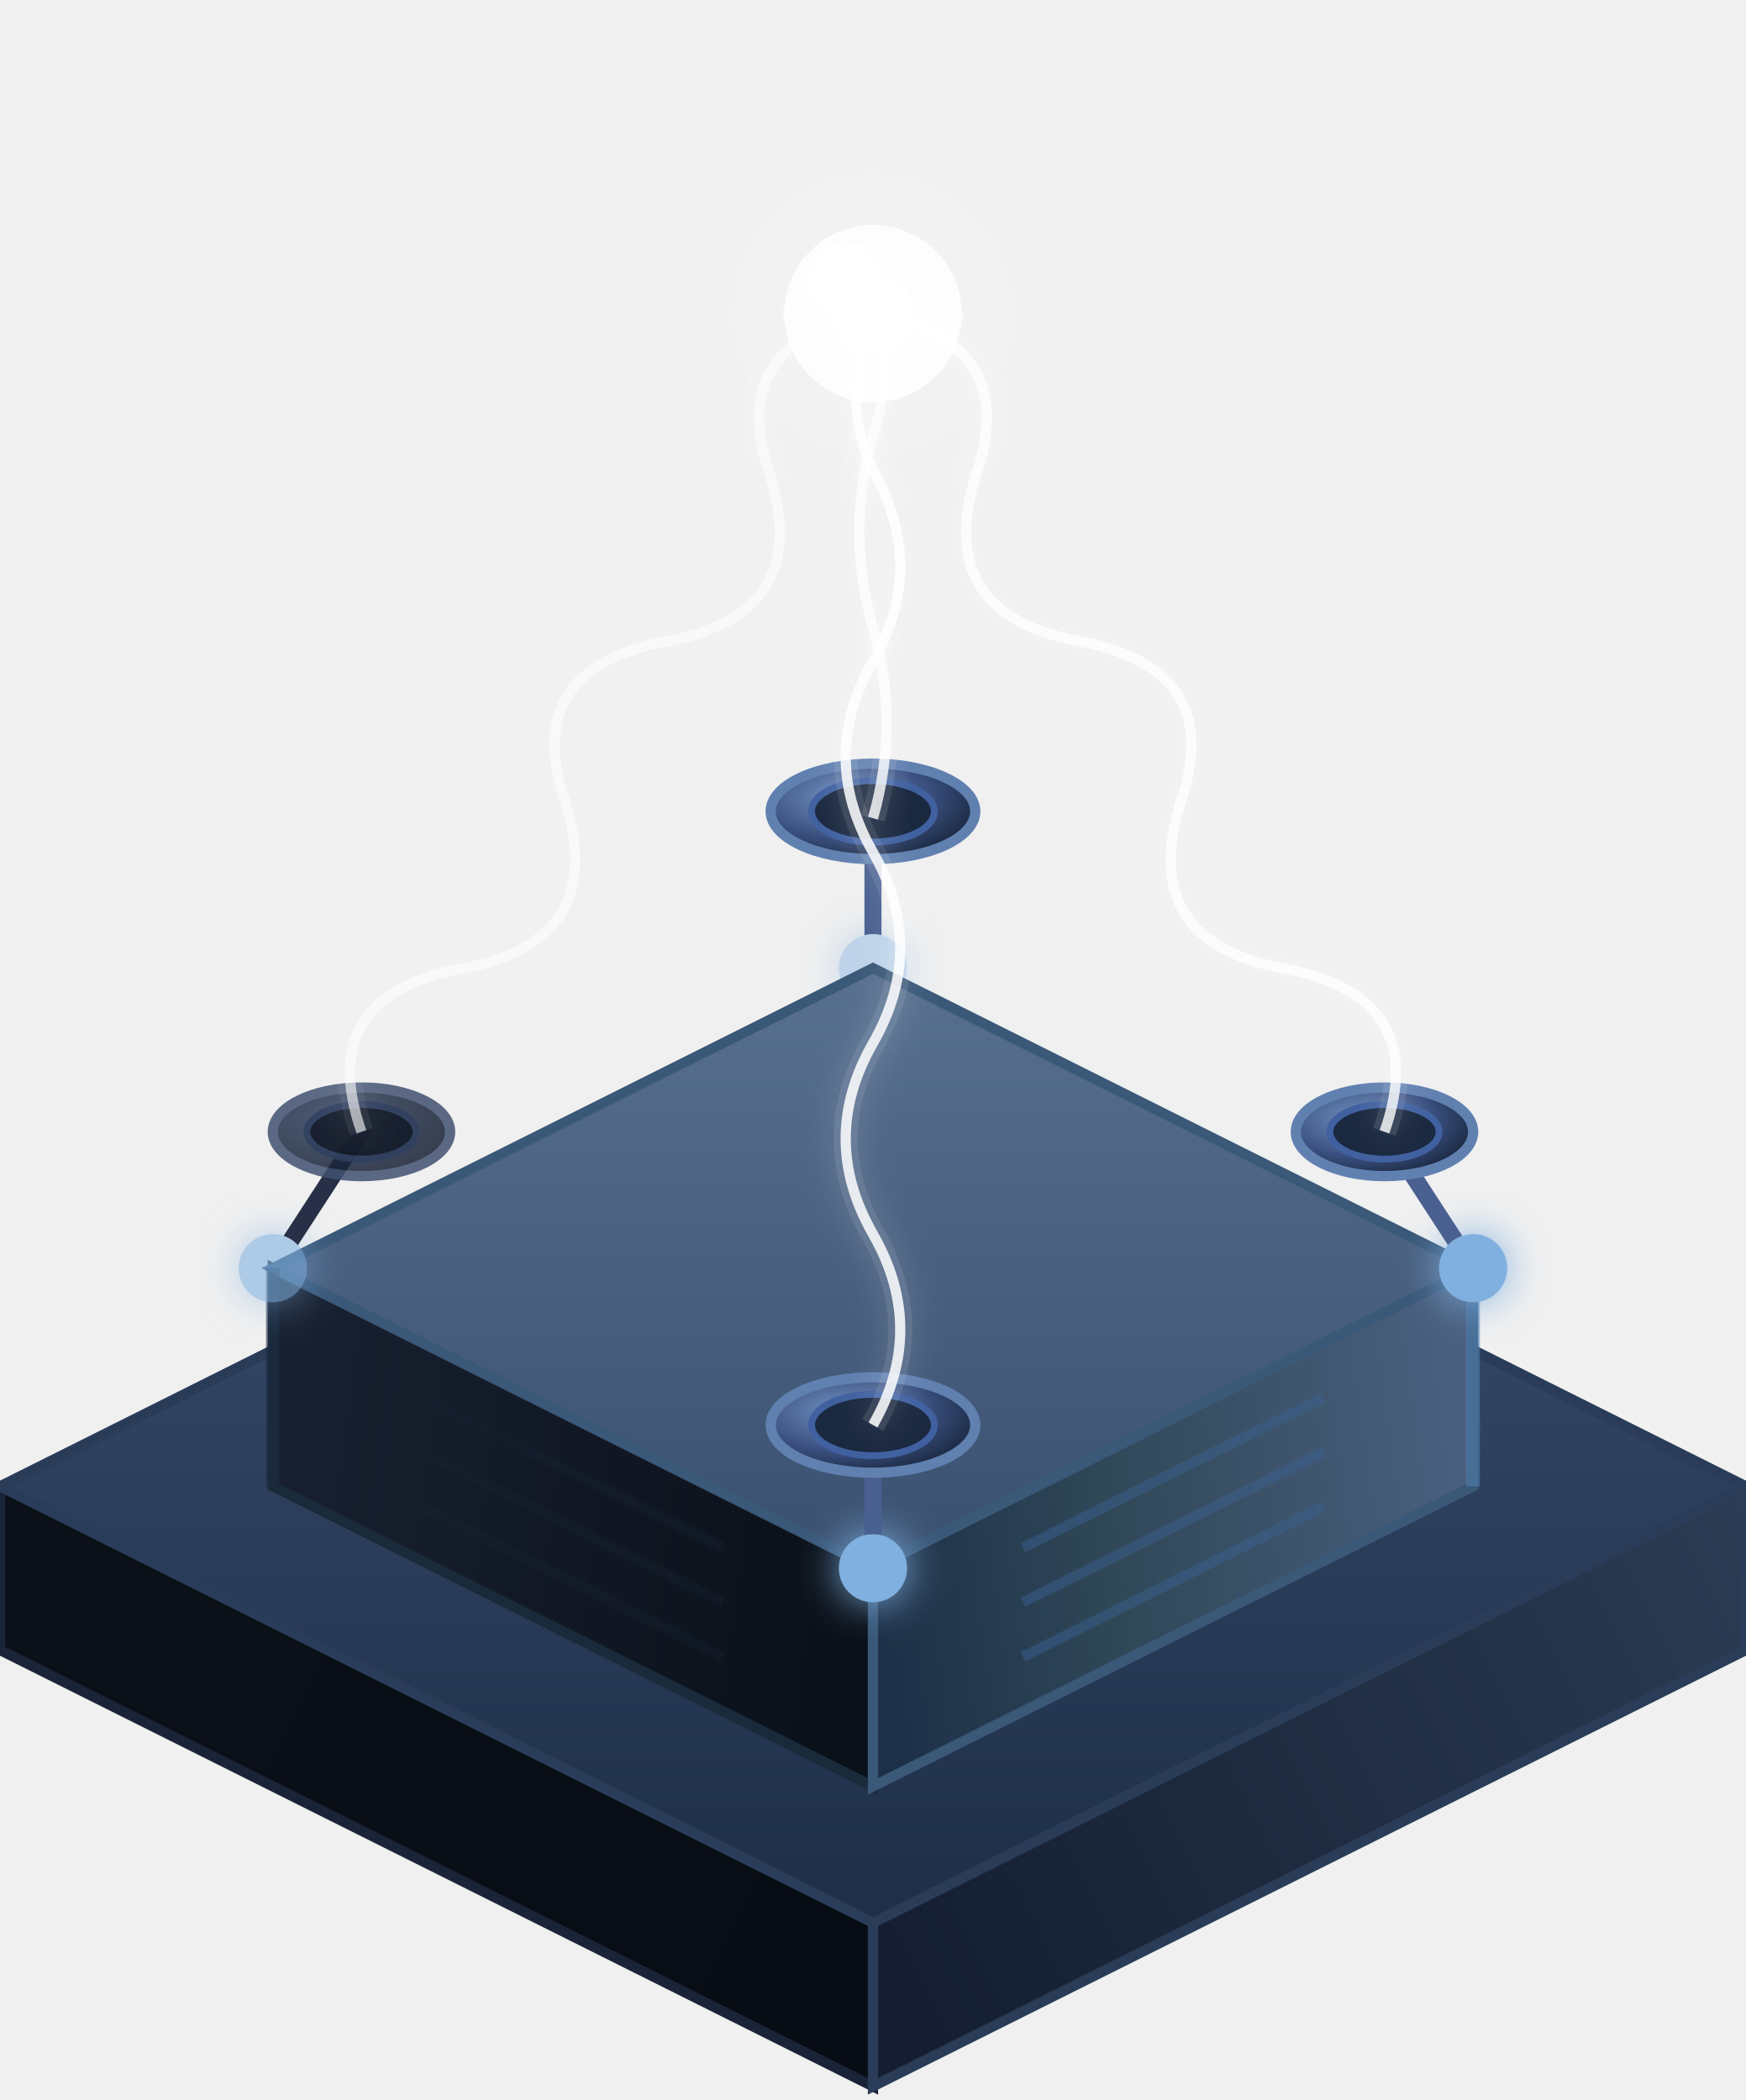
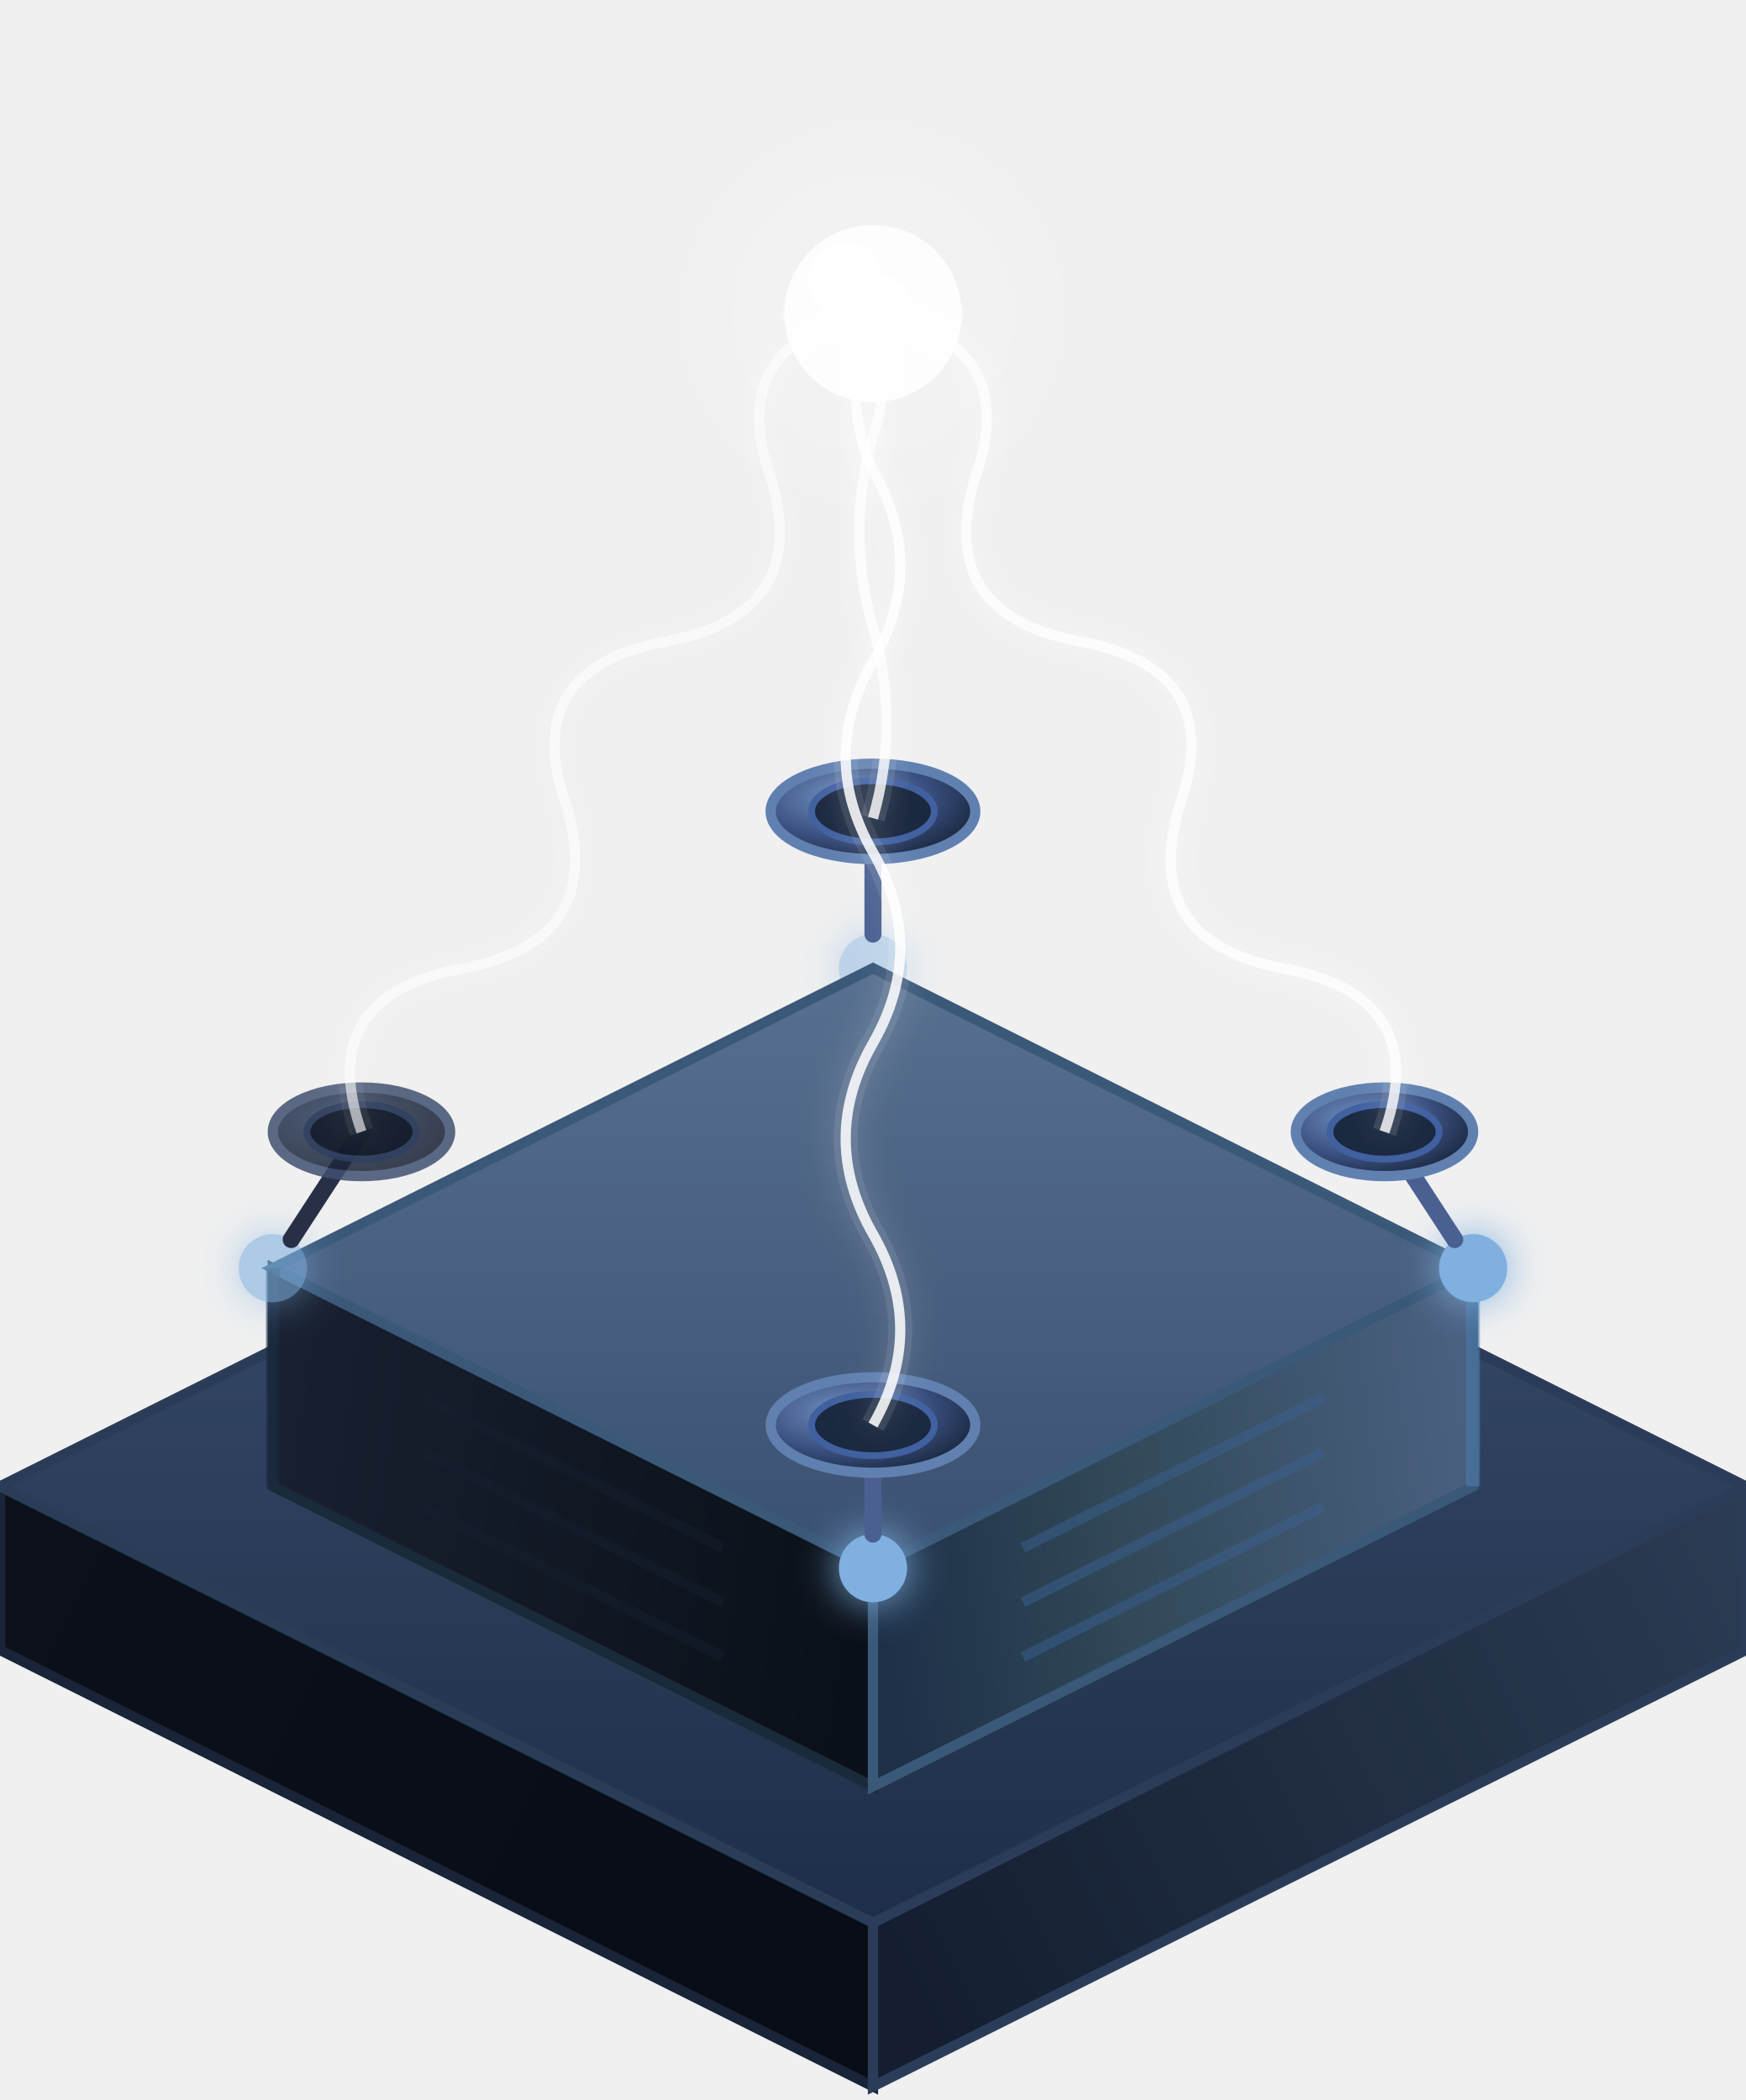
<svg xmlns="http://www.w3.org/2000/svg" viewBox="-128 -178 256 308" width="256" height="308">
  <defs>
    <linearGradient id="fR" gradientUnits="userSpaceOnUse" x1="128" y1="40" x2="0" y2="104">
      <stop offset="0%" stop-color="#2c3c54" />
      <stop offset="100%" stop-color="#141e30" />
    </linearGradient>
    <linearGradient id="fL" gradientUnits="userSpaceOnUse" x1="-128" y1="40" x2="0" y2="104">
      <stop offset="0%" stop-color="#0c1018" />
      <stop offset="100%" stop-color="#080c14" />
    </linearGradient>
    <linearGradient id="fT" gradientUnits="userSpaceOnUse" x1="0" y1="-24" x2="0" y2="104">
      <stop offset="0%" stop-color="#3c5070" />
      <stop offset="100%" stop-color="#1e2e48" />
    </linearGradient>
    <linearGradient id="bR" gradientUnits="userSpaceOnUse" x1="88" y1="4" x2="0" y2="16">
      <stop offset="0%" stop-color="#4a6080" />
      <stop offset="60%" stop-color="#304858" />
      <stop offset="100%" stop-color="#1e3048" />
    </linearGradient>
    <linearGradient id="bL" gradientUnits="userSpaceOnUse" x1="-88" y1="4" x2="0" y2="16">
      <stop offset="0%" stop-color="#182030" />
      <stop offset="100%" stop-color="#0a1018" />
    </linearGradient>
    <linearGradient id="bT" gradientUnits="userSpaceOnUse" x1="0" y1="-72" x2="0" y2="16">
      <stop offset="0%" stop-color="#587090" />
      <stop offset="100%" stop-color="#3a5070" />
    </linearGradient>
    <radialGradient id="dishFaceR" cx="35%" cy="35%" r="70%">
      <stop offset="0%" stop-color="#7090c0" />
      <stop offset="60%" stop-color="#3a5080" />
      <stop offset="100%" stop-color="#1a2840" />
    </radialGradient>
    <radialGradient id="dishFaceL" cx="35%" cy="35%" r="70%">
      <stop offset="0%" stop-color="#304060" />
      <stop offset="100%" stop-color="#141e30" />
    </radialGradient>
    <filter id="beamglow" x="-80%" y="-80%" width="260%" height="260%">
      <feGaussianBlur stdDeviation="2.5" result="b" />
      <feMerge>
        <feMergeNode in="b" />
        <feMergeNode in="SourceGraphic" />
      </feMerge>
    </filter>
    <filter id="glow" x="-60%" y="-60%" width="220%" height="220%">
      <feGaussianBlur stdDeviation="3" result="b" />
      <feMerge>
        <feMergeNode in="b" />
        <feMergeNode in="SourceGraphic" />
      </feMerge>
    </filter>
    <filter id="sphereglow" x="-100%" y="-100%" width="300%" height="300%">
      <feGaussianBlur stdDeviation="7" result="b" />
      <feMerge>
        <feMergeNode in="b" />
        <feMergeNode in="SourceGraphic" />
      </feMerge>
    </filter>
    <mask id="mNpp" maskUnits="userSpaceOnUse" x="-128" y="-178" width="256" height="308">
      <rect x="-128" y="-178" width="256" height="308" fill="white" />
      <circle cx="0" cy="-36" r="5" fill="black" />
    </mask>
    <mask id="mEpp" maskUnits="userSpaceOnUse" x="-128" y="-178" width="256" height="308">
      <rect x="-128" y="-178" width="256" height="308" fill="white" />
      <circle cx="88" cy="8" r="5" fill="black" />
    </mask>
    <mask id="mWpp" maskUnits="userSpaceOnUse" x="-128" y="-178" width="256" height="308">
      <rect x="-128" y="-178" width="256" height="308" fill="white" />
      <circle cx="-88" cy="8" r="5" fill="black" />
    </mask>
    <mask id="mSpp" maskUnits="userSpaceOnUse" x="-128" y="-178" width="256" height="308">
      <rect x="-128" y="-178" width="256" height="308" fill="white" />
      <circle cx="0" cy="52" r="5" fill="black" />
    </mask>
  </defs>
  <polygon points="-128,64 0,128 0,104 -128,40" fill="url(#fL)" stroke="#1a2438" stroke-width="1.5" />
  <polygon points="128,64 0,128 0,104 128,40" fill="url(#fR)" stroke="#2a3c58" stroke-width="1.5" />
  <polygon points="0,-24 128,40 0,104 -128,40" fill="url(#fT)" stroke="#2a3c58" stroke-width="1.5" />
  <g transform="translate(0, 36)">
    <polygon points="-88,4 0,48 0,16 -88,-28" fill="url(#bL)" stroke="#1a2a3a" stroke-width="1.5" />
    <polygon points="88,4 0,48 0,16 88,-28" fill="url(#bR)" stroke="#3a5878" stroke-width="1.5" />
    <circle cx="0" cy="-72" r="5" fill="#80b0e0" filter="url(#glow)" opacity="0.45" />
    <polygon points="0,-72 88,-28 0,16 -88,-28" fill="url(#bT)" stroke="#3a5878" stroke-width="1.5" />
    <line x1="88" y1="4" x2="88" y2="-28" stroke="#5080b0" stroke-width="2" opacity="0.55" />
    <line x1="66" y1="7" x2="22" y2="29" stroke="#3a6090" stroke-width="1.5" opacity="0.5" />
    <line x1="66" y1="-1" x2="22" y2="21" stroke="#3a6090" stroke-width="1.5" opacity="0.5" />
    <line x1="66" y1="-9" x2="22" y2="13" stroke="#3a6090" stroke-width="1.5" opacity="0.5" />
    <line x1="-88" y1="4" x2="-88" y2="-28" stroke="#1a2840" stroke-width="2" opacity="0.55" />
    <line x1="-66" y1="7" x2="-22" y2="29" stroke="#142030" stroke-width="1.5" opacity="0.4" />
    <line x1="-66" y1="-1" x2="-22" y2="21" stroke="#142030" stroke-width="1.5" opacity="0.4" />
    <line x1="-66" y1="-9" x2="-22" y2="13" stroke="#142030" stroke-width="1.5" opacity="0.4" />
    <circle cx="88" cy="-28" r="5" fill="#80b0e0" filter="url(#glow)" />
    <circle cx="-88" cy="-28" r="5" fill="#80b0e0" filter="url(#glow)" opacity="0.6" />
    <circle cx="0" cy="16" r="5" fill="#80b0e0" filter="url(#glow)" />
  </g>
-   <line x1="0" y1="-36" x2="0" y2="-59" stroke="#4a6090" stroke-width="2.5" stroke-linecap="round" mask="url(#mNpp)" />
+   <line x1="0" y1="-41" x2="0" y2="-59" stroke="#4a6090" stroke-width="2.5" stroke-linecap="round" />
  <ellipse cx="0" cy="-59" rx="15" ry="7" fill="url(#dishFaceR)" stroke="#6080b0" stroke-width="1.5" />
  <ellipse cx="0" cy="-59" rx="9" ry="4.5" fill="#1a2840" stroke="#4060a0" stroke-width="1" />
-   <line x1="88" y1="8" x2="75" y2="-12" stroke="#4a6090" stroke-width="2.5" stroke-linecap="round" mask="url(#mEpp)" />
+   <line x1="85.3" y1="3.8" x2="75" y2="-12" stroke="#4a6090" stroke-width="2.5" stroke-linecap="round" />
  <ellipse cx="75" cy="-12" rx="13" ry="6.5" fill="url(#dishFaceR)" stroke="#6080b0" stroke-width="1.5" />
  <ellipse cx="75" cy="-12" rx="8" ry="4" fill="#1a2840" stroke="#4060a0" stroke-width="1" />
-   <line x1="-88" y1="8" x2="-75" y2="-12" stroke="#283048" stroke-width="2.5" stroke-linecap="round" mask="url(#mWpp)" />
+   <line x1="-85.3" y1="3.8" x2="-75" y2="-12" stroke="#283048" stroke-width="2.5" stroke-linecap="round" />
  <ellipse cx="-75" cy="-12" rx="13" ry="6.5" fill="url(#dishFaceL)" stroke="#405070" stroke-width="1.5" opacity="0.85" />
  <ellipse cx="-75" cy="-12" rx="8" ry="4" fill="#101826" stroke="#304060" stroke-width="1" opacity="0.85" />
-   <line x1="0" y1="52" x2="0" y2="31" stroke="#4a6090" stroke-width="2.5" stroke-linecap="round" mask="url(#mSpp)" />
+   <line x1="0" y1="47" x2="0" y2="31" stroke="#4a6090" stroke-width="2.5" stroke-linecap="round" />
  <ellipse cx="0" cy="31" rx="15" ry="7" fill="url(#dishFaceR)" stroke="#6080b0" stroke-width="1.5" />
  <ellipse cx="0" cy="31" rx="9" ry="4.5" fill="#1a2840" stroke="#4060a0" stroke-width="1" />
  <path d="M 0,-58 Q 4,-72 0,-86 Q -4,-100 0,-114 Q 3,-123 0,-132" stroke="white" stroke-width="3.5" fill="none" opacity="0.15" filter="url(#beamglow)" />
  <path d="M 0,-58 Q 4,-72 0,-86 Q -4,-100 0,-114 Q 3,-123 0,-132" stroke="white" stroke-width="1.5" fill="none" opacity="0.80" />
  <path d="M 75,-12 Q 82,-32 60,-36 Q 39,-40 45,-60 Q 52,-80 30,-84 Q 9,-88 15,-108 Q 22,-128 0,-132" stroke="white" stroke-width="3.5" fill="none" opacity="0.15" filter="url(#beamglow)" />
  <path d="M 75,-12 Q 82,-32 60,-36 Q 39,-40 45,-60 Q 52,-80 30,-84 Q 9,-88 15,-108 Q 22,-128 0,-132" stroke="white" stroke-width="1.5" fill="none" opacity="0.80" />
  <path d="M -75,-12 Q -82,-32 -60,-36 Q -39,-40 -45,-60 Q -52,-80 -30,-84 Q -9,-88 -15,-108 Q -22,-128 0,-132" stroke="white" stroke-width="3.5" fill="none" opacity="0.10" filter="url(#beamglow)" />
  <path d="M -75,-12 Q -82,-32 -60,-36 Q -39,-40 -45,-60 Q -52,-80 -30,-84 Q -9,-88 -15,-108 Q -22,-128 0,-132" stroke="white" stroke-width="1.5" fill="none" opacity="0.60" />
  <path d="M 0,31 Q 8,17 0,3 Q -8,-11 0,-25 Q 8,-39 0,-53            Q -8,-67 0,-81 Q 8,-95 0,-109 Q -5,-120 0,-132" stroke="white" stroke-width="3.5" fill="none" opacity="0.15" filter="url(#beamglow)" />
  <path d="M 0,31 Q 8,17 0,3 Q -8,-11 0,-25 Q 8,-39 0,-53            Q -8,-67 0,-81 Q 8,-95 0,-109 Q -5,-120 0,-132" stroke="white" stroke-width="1.5" fill="none" opacity="0.85" />
  <circle cx="0" cy="-132" r="28" fill="white" opacity="0.05" filter="url(#sphereglow)" />
  <circle cx="0" cy="-132" r="20" fill="white" opacity="0.10" filter="url(#glow)" />
  <circle cx="0" cy="-132" r="13" fill="white" opacity="0.88" />
  <circle cx="-4" cy="-137" r="5.5" fill="white" opacity="0.95" />
  <circle cx="0" cy="-132" r="6" fill="white" />
  <ellipse cx="0" cy="-132" rx="13" ry="4.5" fill="none" stroke="white" stroke-width="0.8" opacity="0.30" />
</svg>
